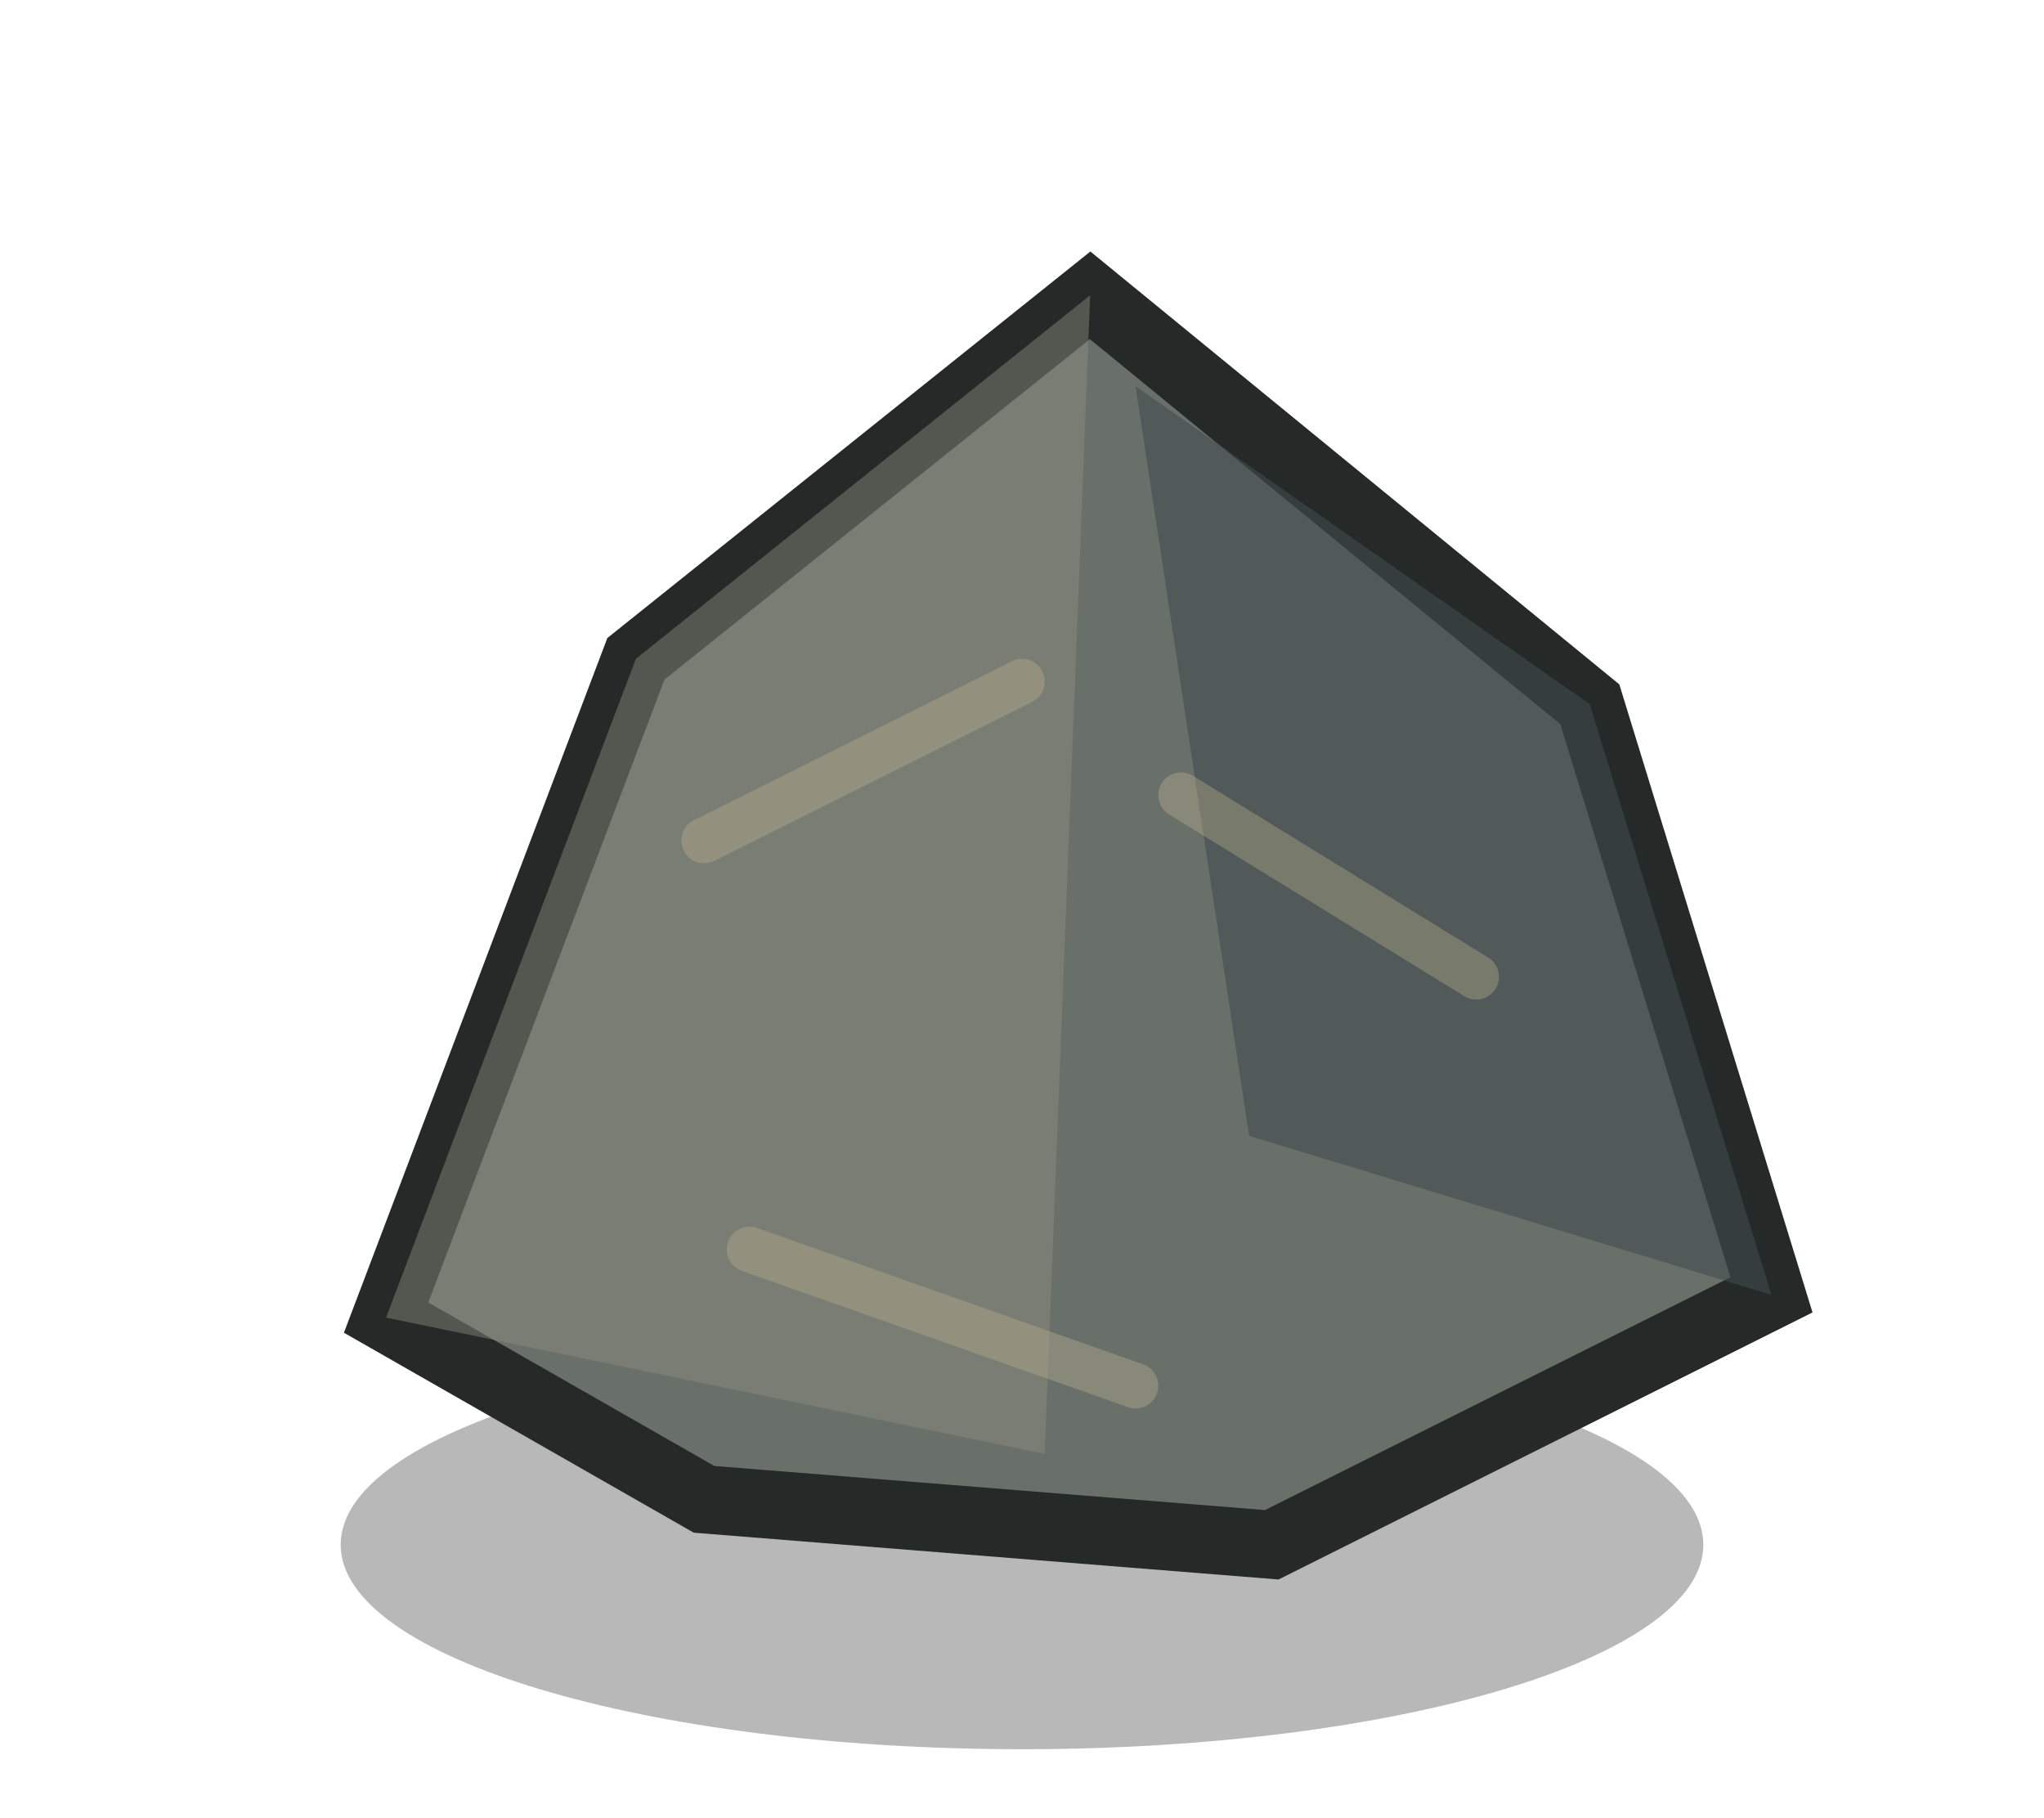
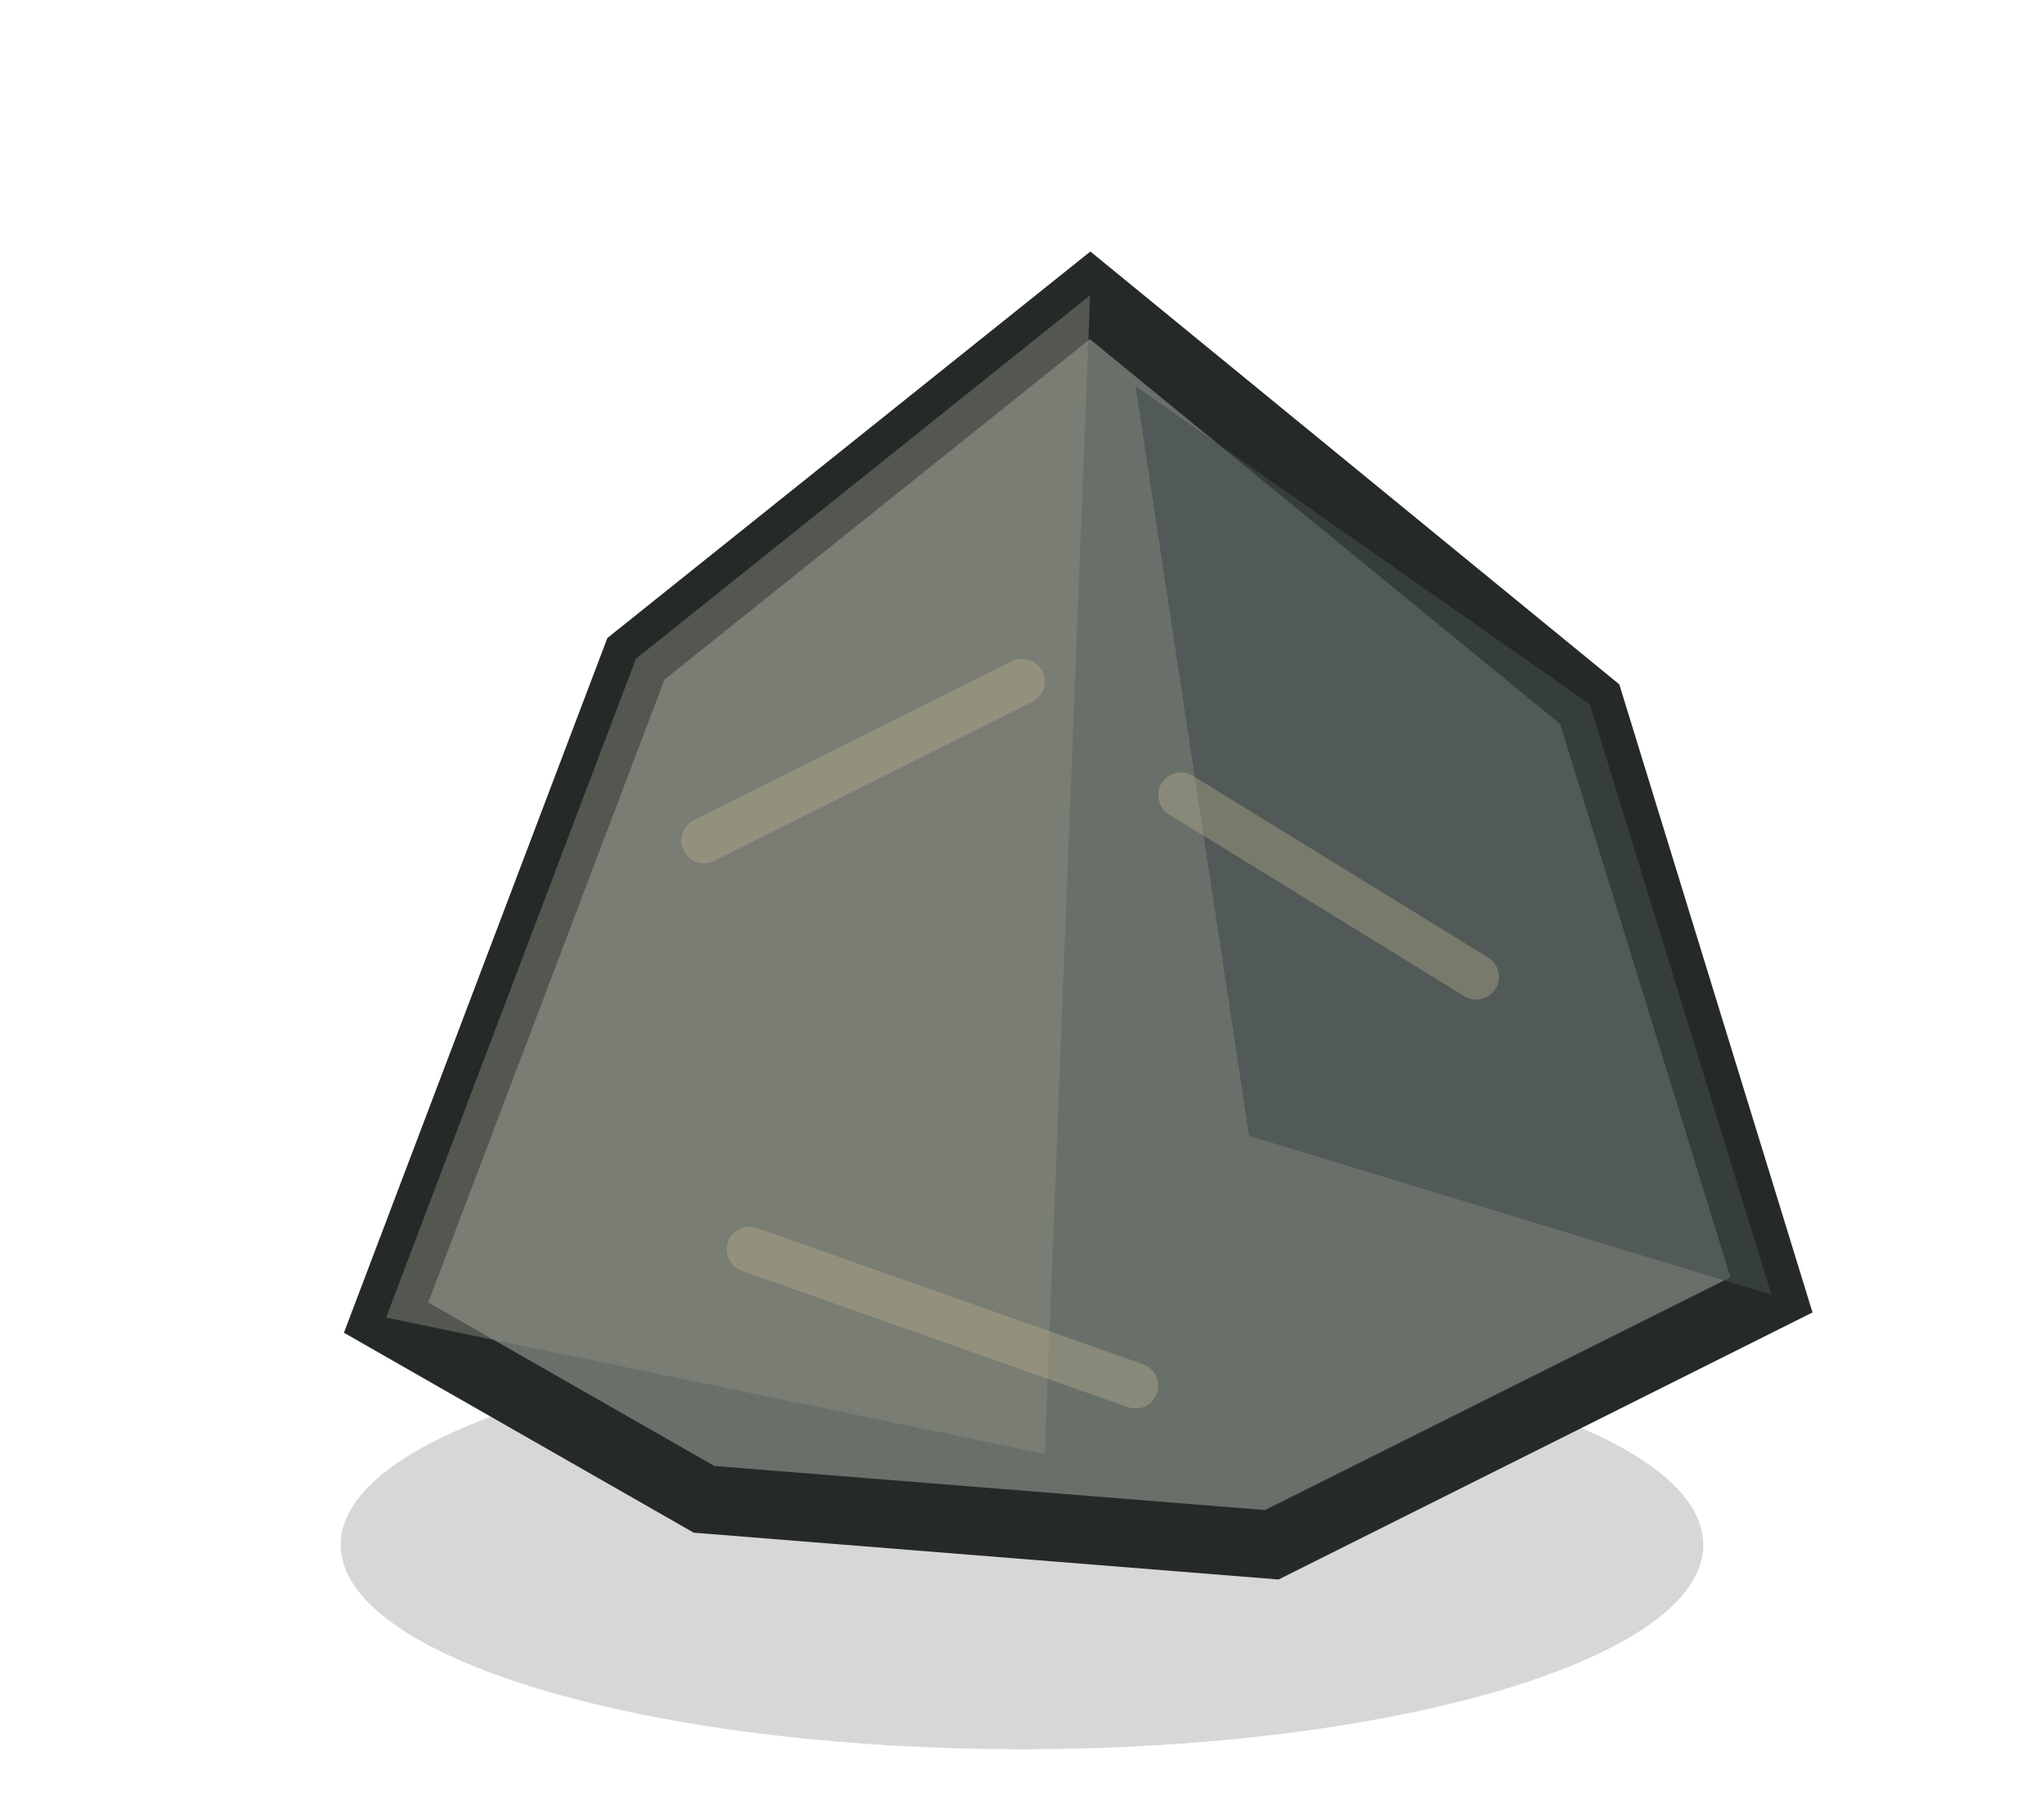
<svg xmlns="http://www.w3.org/2000/svg" viewBox="0 0 90 80">
-   <ellipse cx="45" cy="68" rx="30" ry="9" fill="#000" opacity=".28" />
+   <ellipse cx="45" cy="68" rx="30" ry="9" fill="#000" opacity=".16" />
  <path d="M17 58 28 29 48 13 70 31 78 57 56 68 31 66Z" fill="#69706a" stroke="#252a29" stroke-width="3" />
  <path d="M28 29 48 13 46 64 17 58Z" fill="#8b8f7f" opacity=".45" />
  <path d="M50 17 70 31 78 57 55 50Z" fill="#3f4a4c" opacity=".58" />
  <path d="M31 37 45 30M52 35l13 8M33 55l17 6" fill="none" stroke="#c4b993" stroke-width="2" opacity=".34" stroke-linecap="round" />
</svg>
